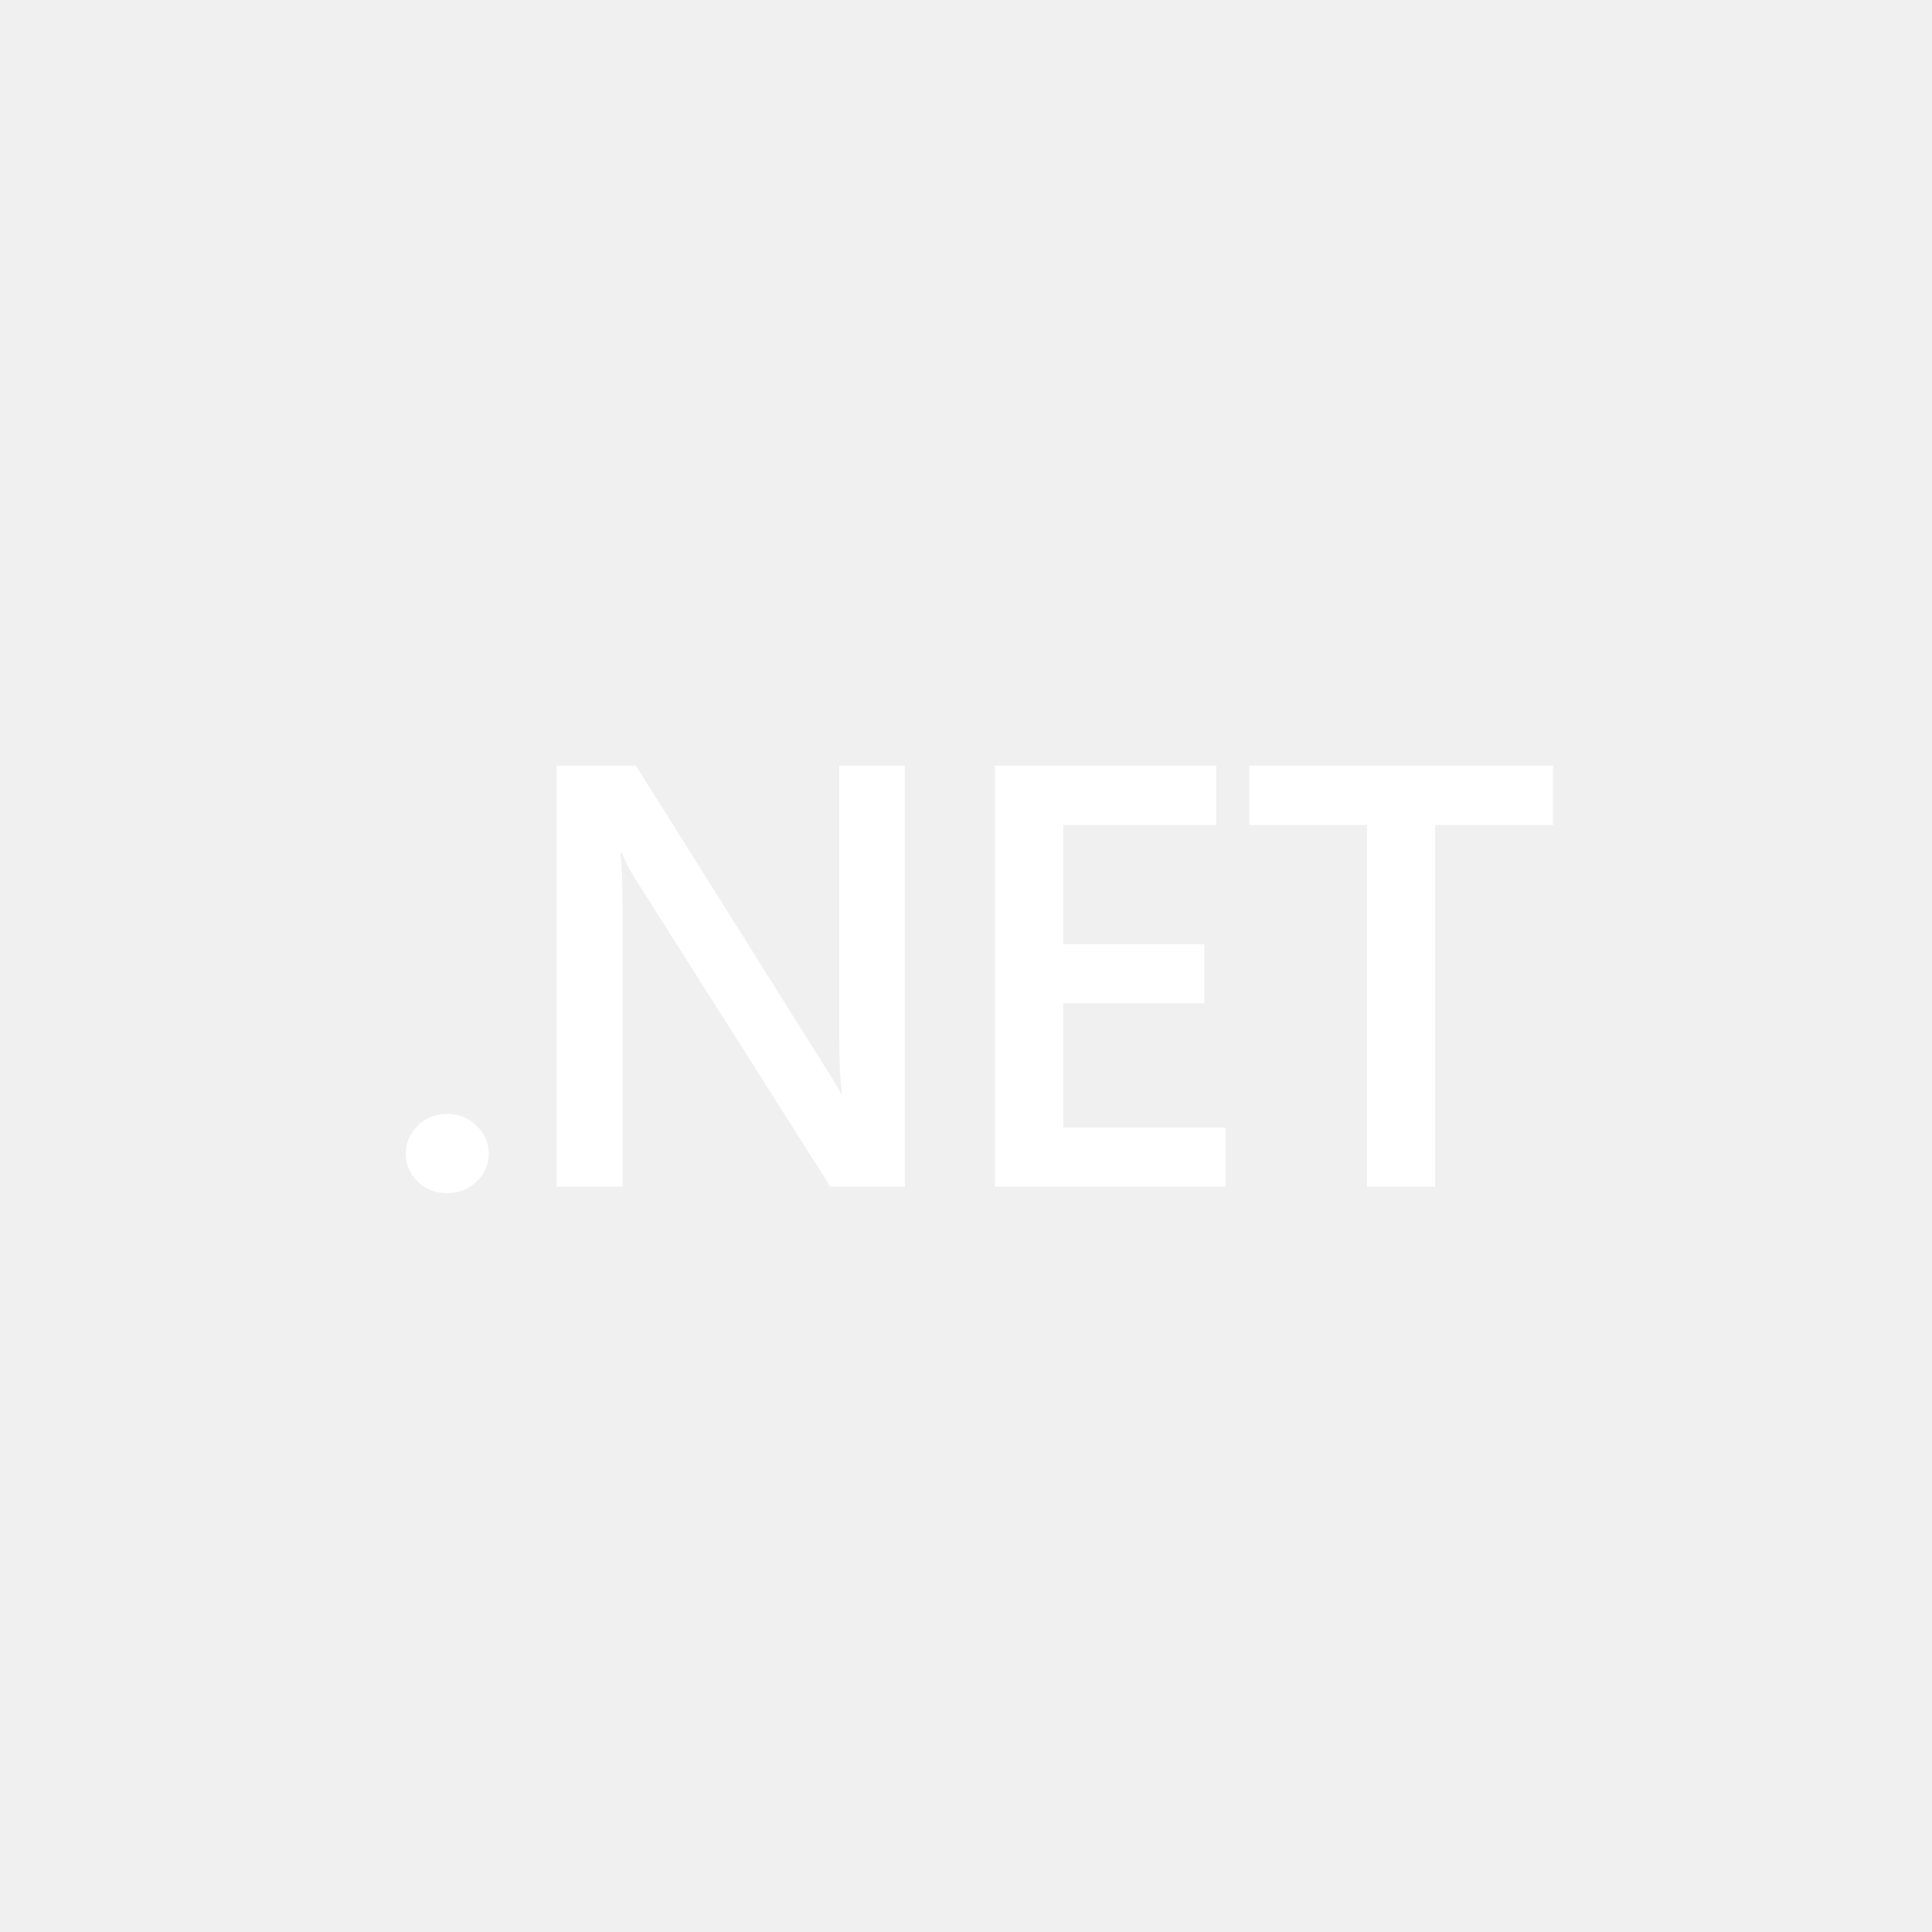
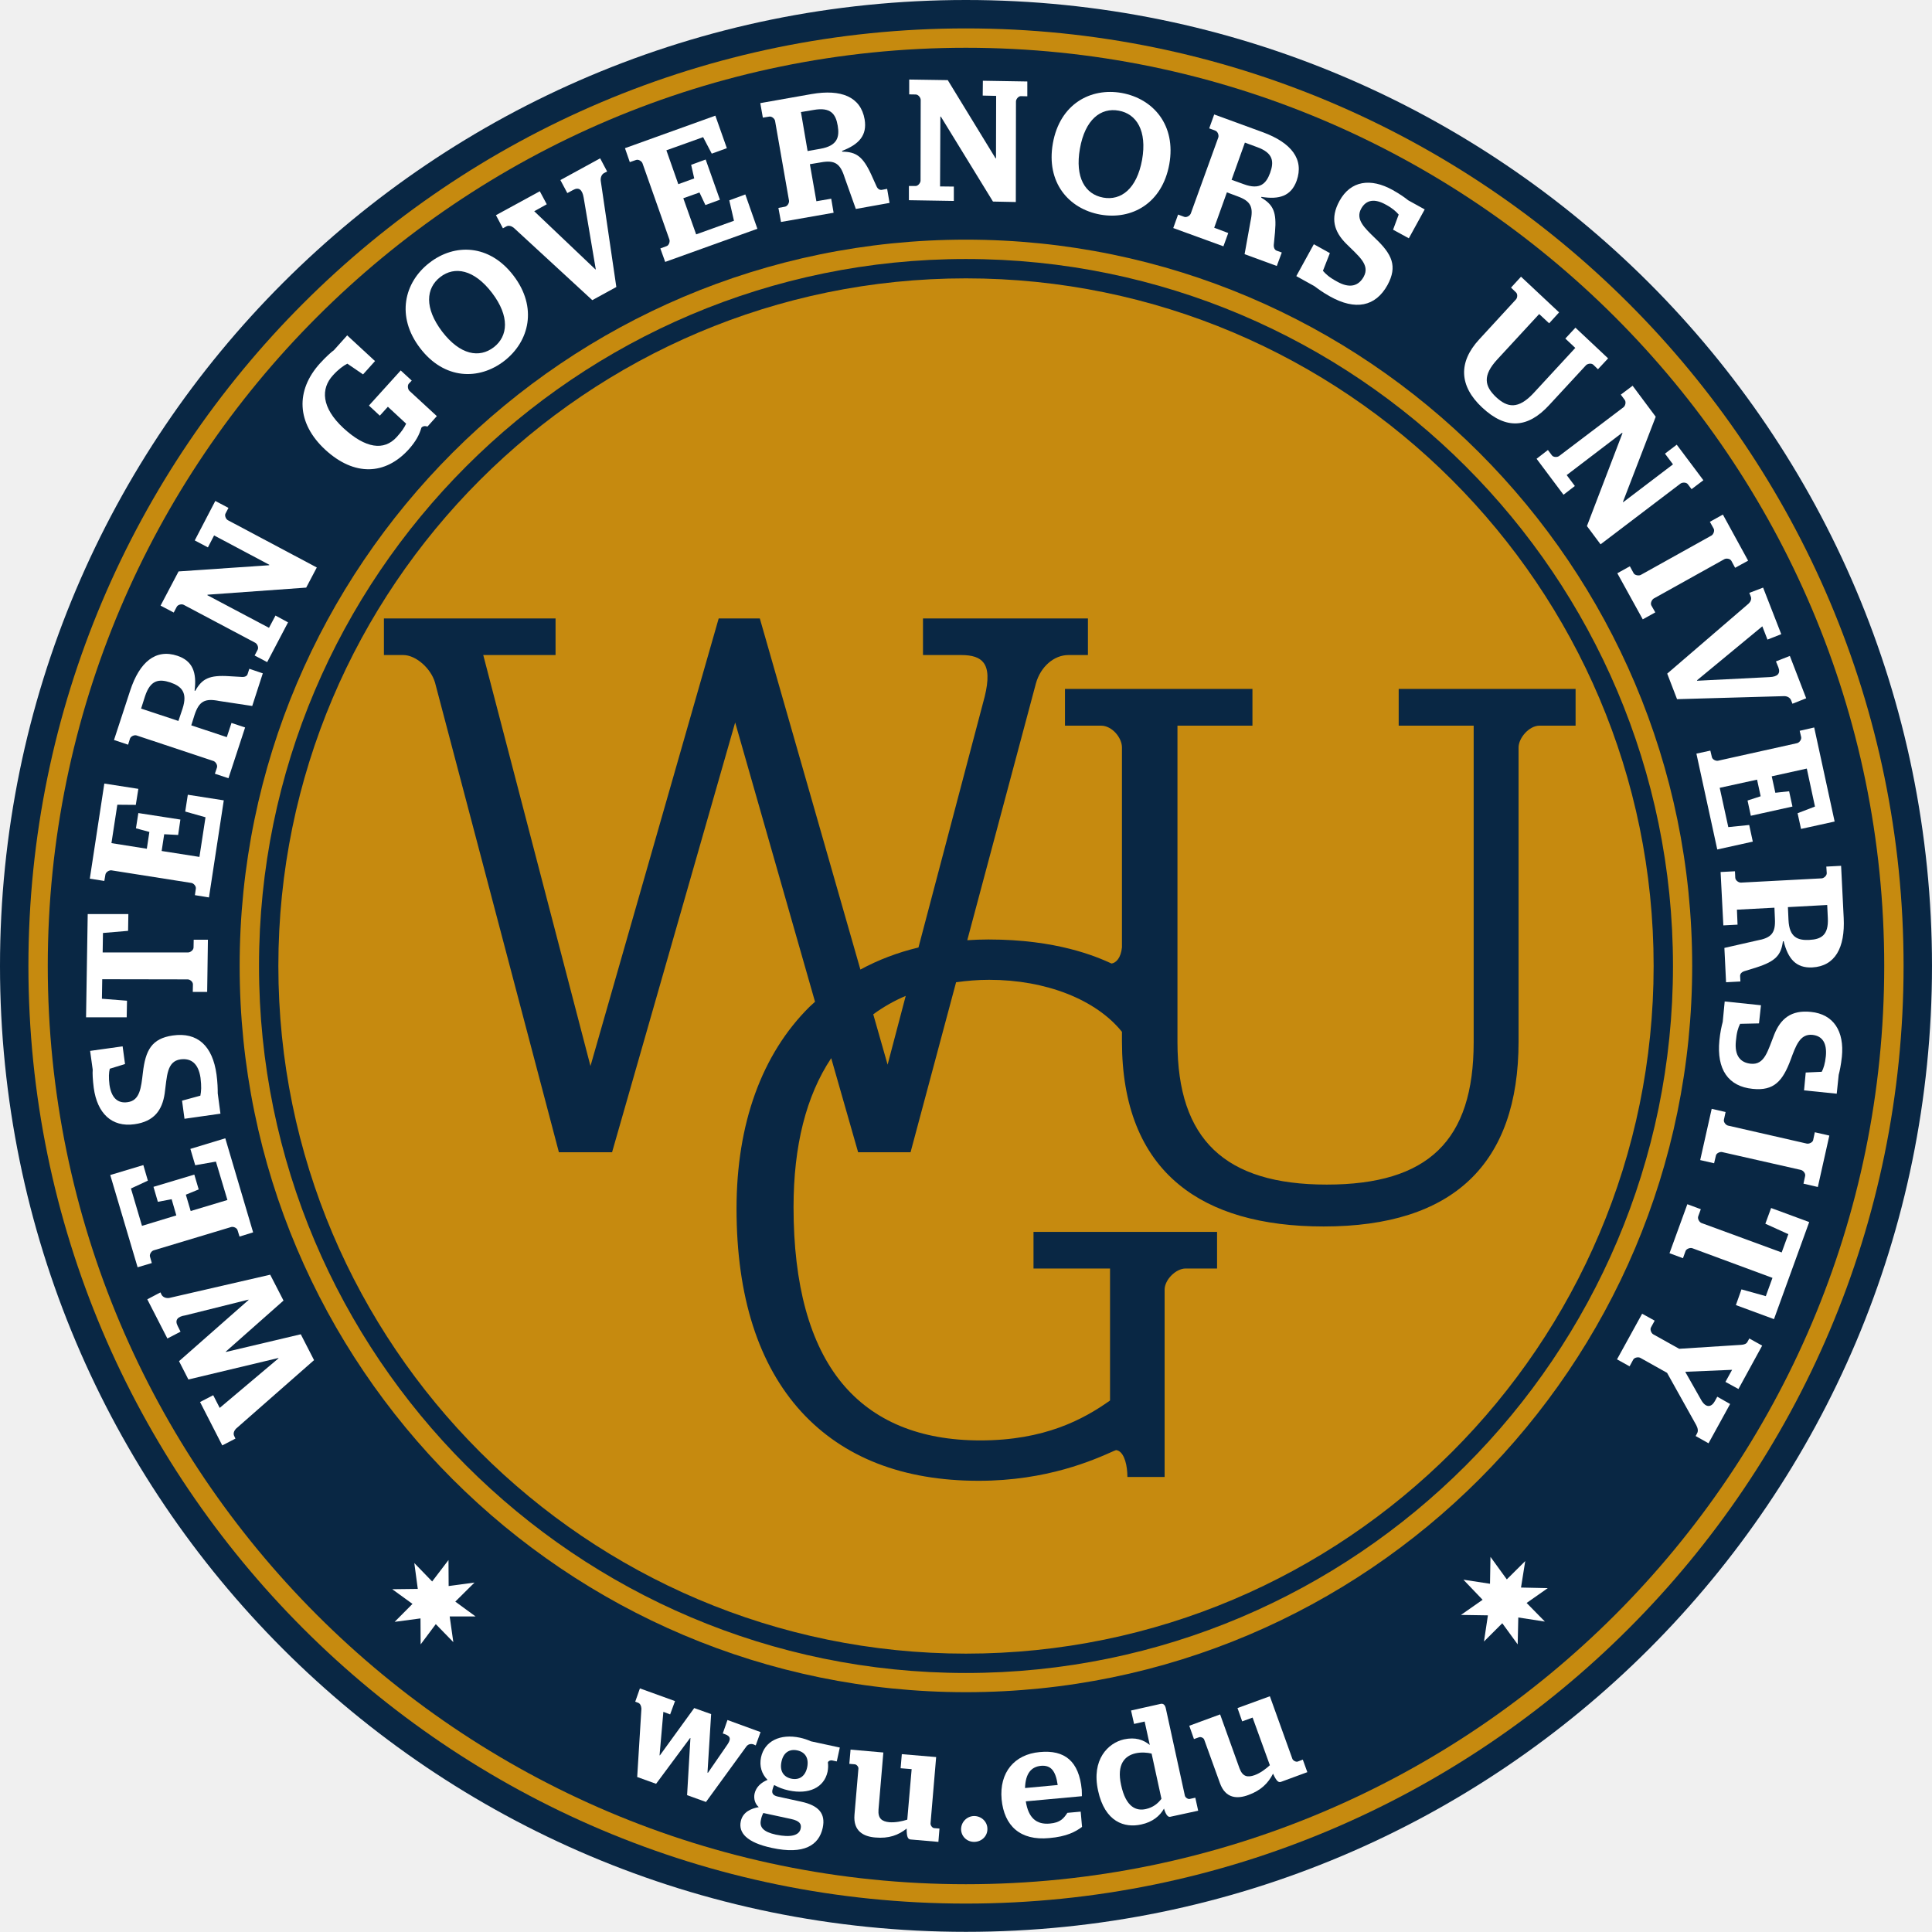
- <svg xmlns="http://www.w3.org/2000/svg" width="456" height="456" viewBox="0 0 456 456" version="1.1" xml:space="preserve" style="fill-rule:evenodd;clip-rule:evenodd;stroke-linejoin:round;stroke-miterlimit:2;">
-   <path d="m 105.5,281.609 c -2.703,0 -5.001,-0.9 -6.893,-2.702 -1.892,-1.848 -2.838,-4.042 -2.838,-6.582 0,-2.587 0.946,-4.804 2.838,-6.652 1.892,-1.848 4.19,-2.772 6.893,-2.772 2.748,0 5.068,0.924 6.96,2.772 1.937,1.848 2.906,4.064 2.906,6.652 0,2.54 -0.968,4.734 -2.906,6.582 -1.892,1.802 -4.212,2.702 -6.96,2.702 z" style="fill:#ffffff;fill-rule:nonzero;stroke-width:0.838" />
-   <path d="M 213.561,280.084 H 195.99 L 149.7,207.054 c -1.171,-1.848 -2.14,-3.765 -2.906,-5.751 h -0.406 c 0.361,2.125 0.541,6.675 0.541,13.65 v 65.132 h -15.543 v -99.36 h 18.719 l 44.737,71.298 c 1.892,2.957 3.109,4.989 3.649,6.098 h 0.27 c -0.45,-2.632 -0.676,-7.09 -0.676,-13.373 v -64.023 h 15.476 z" style="fill:#ffffff;fill-rule:nonzero;stroke-width:0.838" />
-   <path d="m 289.251,280.084 h -54.401 v -99.36 h 52.238 v 13.997 h -36.154 v 28.131 h 33.316 v 13.927 h -33.316 v 29.378 h 38.316 z" style="fill:#ffffff;fill-rule:nonzero;stroke-width:0.838" />
-   <path d="M 366.565,194.721 H 338.722 v 85.363 h -16.084 v -85.363 h -27.775 v -13.997 h 71.701 z" style="fill:#ffffff;fill-rule:nonzero;stroke-width:0.838" />
+ <svg xmlns="http://www.w3.org/2000/svg" version="1.1" id="svg17840" width="66.547" height="66.541" viewBox="0 0 66.547 66.541">
+   <defs id="defs17844">
+     <clipPath clipPathUnits="userSpaceOnUse" id="clipPath17862">
+       <path d="M 0,0 H 142 V 50 H 0 Z" id="path17860" />
+     </clipPath>
+     <clipPath clipPathUnits="userSpaceOnUse" id="clipPath17876">
+       <path d="M 0,0 H 142 V 50 H 0 Z" id="path17874" />
+     </clipPath>
+     <clipPath clipPathUnits="userSpaceOnUse" id="clipPath17890">
+       <path d="M 0,0 H 142 V 50 H 0 Z" id="path17888" />
+     </clipPath>
+     <clipPath clipPathUnits="userSpaceOnUse" id="clipPath17904">
+       <path d="M 0,0 H 142 V 50 H 0 Z" id="path17902" />
+     </clipPath>
+     <clipPath clipPathUnits="userSpaceOnUse" id="clipPath17918">
+       <path d="M 0,0 H 142 V 50 H 0 Z" id="path17916" />
+     </clipPath>
+     <clipPath clipPathUnits="userSpaceOnUse" id="clipPath17932">
+       <path d="M 0,0 H 142 V 50 H 0 Z" id="path17930" />
+     </clipPath>
+     <clipPath clipPathUnits="userSpaceOnUse" id="clipPath17946">
+       <path d="M 0,0 H 142 V 50 H 0 Z" id="path17944" />
+     </clipPath>
+     <clipPath clipPathUnits="userSpaceOnUse" id="clipPath17960">
+       <path d="M 0,0 H 142 V 50 H 0 Z" id="path17958" />
+     </clipPath>
+     <clipPath clipPathUnits="userSpaceOnUse" id="clipPath17974">
+       <path d="M 0,0 H 142 V 50 H 0 Z" id="path17972" />
+     </clipPath>
+     <clipPath clipPathUnits="userSpaceOnUse" id="clipPath17988">
+       <path d="M 0,0 H 142 V 50 H 0 Z" id="path17986" />
+     </clipPath>
+     <clipPath clipPathUnits="userSpaceOnUse" id="clipPath18002">
+       <path d="M 0,0 H 142 V 50 H 0 Z" id="path18000" />
+     </clipPath>
+     <clipPath clipPathUnits="userSpaceOnUse" id="clipPath18016">
+       <path d="M 0,0 H 142 V 50 H 0 Z" id="path18014" />
+     </clipPath>
+     <clipPath clipPathUnits="userSpaceOnUse" id="clipPath18030">
+       <path d="M 0,0 H 142 V 50 H 0 Z" id="path18028" />
+     </clipPath>
+     <clipPath clipPathUnits="userSpaceOnUse" id="clipPath18044">
+       <path d="M 0,0 H 142 V 50 H 0 Z" id="path18042" />
+     </clipPath>
+     <clipPath clipPathUnits="userSpaceOnUse" id="clipPath18058">
+       <path d="M 0,0 H 142 V 50 H 0 Z" id="path18056" />
+     </clipPath>
+     <clipPath clipPathUnits="userSpaceOnUse" id="clipPath18072">
+       <path d="M 0,0 H 142 V 50 H 0 Z" id="path18070" />
+     </clipPath>
+     <clipPath clipPathUnits="userSpaceOnUse" id="clipPath18086">
+       <path d="M 0,0 H 142 V 50 H 0 Z" id="path18084" />
+     </clipPath>
+     <clipPath clipPathUnits="userSpaceOnUse" id="clipPath18100">
+       <path d="M 0,0 H 142 V 50 H 0 Z" id="path18098" />
+     </clipPath>
+     <clipPath clipPathUnits="userSpaceOnUse" id="clipPath18114">
+       <path d="M 0,0 H 142 V 50 H 0 Z" id="path18112" />
+     </clipPath>
+     <clipPath clipPathUnits="userSpaceOnUse" id="clipPath18128">
+       <path d="M 0,0 H 142 V 50 H 0 Z" id="path18126" />
+     </clipPath>
+     <clipPath clipPathUnits="userSpaceOnUse" id="clipPath18142">
+       <path d="M 0,0 H 142 V 50 H 0 Z" id="path18140" />
+     </clipPath>
+     <clipPath clipPathUnits="userSpaceOnUse" id="clipPath18156">
+       <path d="M 0,0 H 142 V 50 H 0 Z" id="path18154" />
+     </clipPath>
+     <clipPath clipPathUnits="userSpaceOnUse" id="clipPath18170">
+       <path d="M 0,0 H 142 V 50 H 0 Z" id="path18168" />
+     </clipPath>
+     <clipPath clipPathUnits="userSpaceOnUse" id="clipPath18184">
+       <path d="M 0,0 H 142 V 50 H 0 Z" id="path18182" />
+     </clipPath>
+     <clipPath clipPathUnits="userSpaceOnUse" id="clipPath18198">
+       <path d="M 0,0 H 142 V 50 H 0 Z" id="path18196" />
+     </clipPath>
+     <clipPath clipPathUnits="userSpaceOnUse" id="clipPath18212">
+       <path d="M 0,0 H 142 V 50 H 0 Z" id="path18210" />
+     </clipPath>
+     <clipPath clipPathUnits="userSpaceOnUse" id="clipPath18226">
+       <path d="M 0,0 H 142 V 50 H 0 Z" id="path18224" />
+     </clipPath>
+     <clipPath clipPathUnits="userSpaceOnUse" id="clipPath18240">
+       <path d="M 0,0 H 142 V 50 H 0 Z" id="path18238" />
+     </clipPath>
+     <clipPath clipPathUnits="userSpaceOnUse" id="clipPath18254">
+       <path d="M 0,0 H 142 V 50 H 0 Z" id="path18252" />
+     </clipPath>
+     <clipPath clipPathUnits="userSpaceOnUse" id="clipPath18268">
+       <path d="M 0,0 H 142 V 50 H 0 Z" id="path18266" />
+     </clipPath>
+     <clipPath clipPathUnits="userSpaceOnUse" id="clipPath18282">
+       <path d="M 0,0 H 142 V 50 H 0 Z" id="path18280" />
+     </clipPath>
+     <clipPath clipPathUnits="userSpaceOnUse" id="clipPath18296">
+       <path d="M 0,0 H 142 V 50 H 0 Z" id="path18294" />
+     </clipPath>
+     <clipPath clipPathUnits="userSpaceOnUse" id="clipPath18310">
+       <path d="M 0,0 H 142 V 50 H 0 Z" id="path18308" />
+     </clipPath>
+     <clipPath clipPathUnits="userSpaceOnUse" id="clipPath18324">
+       <path d="M 0,0 H 142 V 50 H 0 Z" id="path18322" />
+     </clipPath>
+     <clipPath clipPathUnits="userSpaceOnUse" id="clipPath18338">
+       <path d="M 0,0 H 142 V 50 H 0 Z" id="path18336" />
+     </clipPath>
+     <clipPath clipPathUnits="userSpaceOnUse" id="clipPath18352">
+       <path d="M 0,0 H 142 V 50 H 0 Z" id="path18350" />
+     </clipPath>
+     <clipPath clipPathUnits="userSpaceOnUse" id="clipPath18366">
+       <path d="M 0,0 H 142 V 50 H 0 Z" id="path18364" />
+     </clipPath>
+     <clipPath clipPathUnits="userSpaceOnUse" id="clipPath18380">
+       <path d="M 0,0 H 142 V 50 H 0 Z" id="path18378" />
+     </clipPath>
+     <clipPath clipPathUnits="userSpaceOnUse" id="clipPath18394">
+       <path d="M 0,0 H 142 V 50 H 0 Z" id="path18392" />
+     </clipPath>
+     <clipPath clipPathUnits="userSpaceOnUse" id="clipPath18408">
+       <path d="M 0,0 H 142 V 50 H 0 Z" id="path18406" />
+     </clipPath>
+   </defs>
+   <g id="g17854" transform="scale(1.333333)">
+     <g id="g17856">
+       <g id="g17858" clip-path="url(#clipPath17862)">
+         <g id="g17864">
+           <path d="M 49.91,24.953 C 49.91,38.734 38.738,49.906 24.953,49.906 11.172,49.906 0,38.734 0,24.953 0,11.172 11.172,0 24.953,0 38.738,0 49.91,11.172 49.91,24.953" style="fill:#092744;fill-opacity:1;fill-rule:nonzero;stroke:none" id="path17866" />
+         </g>
+       </g>
+     </g>
+   </g>
+   <g id="g17868" transform="scale(1.333333)">
+     <g id="g17870">
+       <g id="g17872" clip-path="url(#clipPath17876)">
+         <g id="g17878">
+           <path d="M 24.953,49.176 C 11.598,49.176 0.734,38.309 0.734,24.953 0.734,11.598 11.598,0.734 24.953,0.734 c 13.356,0 24.223,10.864 24.223,24.219 0,13.356 -10.867,24.223 -24.223,24.223" style="fill:#c68a0f;fill-opacity:1;fill-rule:nonzero;stroke:none" id="path17880" />
+         </g>
+       </g>
+     </g>
+   </g>
+   <g id="g17882" transform="scale(1.333333)">
+     <g id="g17884">
+       <g id="g17886" clip-path="url(#clipPath17890)">
+         <g id="g17892">
+           <path d="m 24.953,43.715 c -10.344,0 -18.762,-8.414 -18.762,-18.762 0,-10.344 8.418,-18.762 18.762,-18.762 10.348,0 18.762,8.418 18.762,18.762 0,10.348 -8.414,18.762 -18.762,18.762 m 0,-42.481 c -13.078,0 -23.719,10.641 -23.719,23.719 0,13.082 10.641,23.723 23.719,23.723 13.082,0 23.723,-10.641 23.723,-23.723 0,-13.078 -10.641,-23.719 -23.723,-23.719" style="fill:#092744;fill-opacity:1;fill-rule:nonzero;stroke:none" id="path17894" />
+         </g>
+       </g>
+     </g>
+   </g>
+   <g id="g17896" transform="scale(1.333333)">
+     <g id="g17898">
+       <g id="g17900" clip-path="url(#clipPath17904)">
+         <g id="g17906">
+           <path d="M 24.953,42.719 C 15.16,42.719 7.191,34.75 7.191,24.953 7.191,15.16 15.16,7.191 24.953,7.191 c 9.797,0 17.766,7.969 17.766,17.762 0,9.797 -7.969,17.766 -17.766,17.766 m 0,-36.028 c -10.07,0 -18.262,8.192 -18.262,18.262 0,10.07 8.192,18.266 18.262,18.266 10.07,0 18.266,-8.196 18.266,-18.266 0,-10.07 -8.196,-18.262 -18.266,-18.262" style="fill:#092744;fill-opacity:1;fill-rule:nonzero;stroke:none" id="path17908" />
+         </g>
+       </g>
+     </g>
+   </g>
+   <g id="g17910" transform="scale(1.333333)">
+     <g id="g17912">
+       <g id="g17914" clip-path="url(#clipPath17918)">
+         <g id="g17920">
+           <path d="m 10.195,41.898 0.668,-0.089 0.004,0.671 0.391,-0.523 0.453,0.465 -0.094,-0.664 h 0.668 l -0.523,-0.383 0.496,-0.492 -0.668,0.09 -0.004,-0.672 -0.422,0.554 -0.461,-0.476 0.09,0.668 -0.66,0.008 0.523,0.379 z" style="fill:#ffffff;fill-opacity:1;fill-rule:nonzero;stroke:none" id="path17922" />
+         </g>
+       </g>
+     </g>
+   </g>
+   <g id="g17924" transform="scale(1.333333)">
+     <g id="g17926">
+       <g id="g17928" clip-path="url(#clipPath17932)">
+         <g id="g17934">
+           <path d="m 39.207,42.48 0.016,-0.695 0.687,0.106 -0.472,-0.481 0.546,-0.383 -0.691,-0.015 0.109,-0.684 -0.476,0.473 -0.422,-0.582 -0.012,0.695 -0.687,-0.105 0.496,0.519 -0.559,0.391 0.696,0.011 -0.102,0.676 0.473,-0.472 z" style="fill:#ffffff;fill-opacity:1;fill-rule:nonzero;stroke:none" id="path17936" />
+         </g>
+       </g>
+     </g>
+   </g>
+   <g id="g17938" transform="scale(1.333333)">
+     <g id="g17940">
+       <g id="g17942" clip-path="url(#clipPath17946)">
+         <g id="g17948">
+           <path d="m 17.828,44.898 -0.879,1.184 -0.488,-0.176 0.109,-1.765 C 16.566,44.07 16.539,44.008 16.484,43.988 l -0.074,-0.027 0.121,-0.344 0.907,0.328 -0.126,0.344 -0.175,-0.066 -0.098,1.121 0.008,0.004 0.887,-1.223 0.437,0.156 -0.094,1.512 0.012,0.004 0.477,-0.692 c 0.117,-0.16 0.125,-0.246 -0.036,-0.304 l -0.058,-0.02 0.121,-0.347 0.855,0.312 -0.125,0.344 -0.062,-0.028 C 19.395,45.043 19.32,45.055 19.27,45.133 l -1.032,1.418 -0.488,-0.176 0.086,-1.473 z" style="fill:#ffffff;fill-opacity:1;fill-rule:nonzero;stroke:none" id="path17950" />
+         </g>
+       </g>
+     </g>
+   </g>
+   <g id="g17952" transform="scale(1.333333)">
+     <g id="g17954">
+       <g id="g17956" clip-path="url(#clipPath17960)">
+         <g id="g17962">
+           <path d="m 20.852,45.656 c 0.05,-0.242 -0.055,-0.394 -0.254,-0.437 -0.2,-0.043 -0.36,0.051 -0.41,0.293 -0.051,0.238 0.054,0.394 0.253,0.437 0.2,0.043 0.36,-0.054 0.411,-0.293 m -0.168,1.582 c 0.027,-0.121 -0.032,-0.199 -0.243,-0.246 l -0.722,-0.156 c -0.031,0.059 -0.051,0.117 -0.063,0.184 -0.039,0.183 0.063,0.304 0.387,0.375 0.391,0.082 0.605,0.019 0.641,-0.157 m -1.547,-0.187 c 0.051,-0.242 0.269,-0.332 0.465,-0.367 -0.09,-0.075 -0.137,-0.207 -0.11,-0.344 0.039,-0.18 0.176,-0.293 0.336,-0.36 -0.152,-0.152 -0.215,-0.355 -0.168,-0.582 0.09,-0.418 0.492,-0.617 1.008,-0.507 0.102,0.023 0.195,0.054 0.281,0.093 l 0.746,0.161 -0.078,0.359 -0.125,-0.027 c -0.035,-0.008 -0.097,0.015 -0.105,0.054 0.011,0.071 0.008,0.157 -0.008,0.239 -0.09,0.414 -0.488,0.593 -1,0.484 C 20.23,46.223 20.105,46.172 20,46.113 c -0.023,0.043 -0.039,0.098 -0.047,0.133 -0.019,0.094 0.035,0.145 0.152,0.168 l 0.59,0.129 c 0.457,0.098 0.637,0.309 0.559,0.676 -0.098,0.449 -0.481,0.699 -1.313,0.519 -0.656,-0.14 -0.867,-0.394 -0.804,-0.687" style="fill:#ffffff;fill-opacity:1;fill-rule:nonzero;stroke:none" id="path17964" />
+         </g>
+       </g>
+     </g>
+   </g>
+   <g id="g17966" transform="scale(1.333333)">
+     <g id="g17968">
+       <g id="g17970" clip-path="url(#clipPath17974)">
+         <g id="g17976">
+           <path d="m 22.074,46.883 0.102,-1.195 c 0.004,-0.047 -0.047,-0.106 -0.094,-0.11 l -0.141,-0.012 0.032,-0.367 0.847,0.074 -0.125,1.473 c -0.019,0.234 0.09,0.309 0.278,0.328 0.16,0.012 0.328,-0.023 0.465,-0.066 l 0.113,-1.305 -0.285,-0.023 0.031,-0.364 0.887,0.075 -0.145,1.714 c -0.004,0.047 0.043,0.118 0.094,0.122 l 0.137,0.011 -0.028,0.344 -0.719,-0.062 c -0.07,-0.008 -0.101,-0.063 -0.101,-0.282 -0.215,0.172 -0.461,0.262 -0.809,0.231 -0.304,-0.024 -0.574,-0.164 -0.539,-0.586" style="fill:#ffffff;fill-opacity:1;fill-rule:nonzero;stroke:none" id="path17978" />
+         </g>
+       </g>
+     </g>
+   </g>
+   <g id="g17980" transform="scale(1.333333)">
+     <g id="g17982">
+       <g id="g17984" clip-path="url(#clipPath17988)">
+         <g id="g17990">
+           <path d="m 24.828,47.258 c 0,-0.188 0.149,-0.34 0.336,-0.344 0.188,0 0.344,0.145 0.344,0.332 0.004,0.188 -0.149,0.332 -0.336,0.336 -0.192,0.004 -0.34,-0.141 -0.344,-0.324" style="fill:#ffffff;fill-opacity:1;fill-rule:nonzero;stroke:none" id="path17992" />
+         </g>
+       </g>
+     </g>
+   </g>
+   <g id="g17994" transform="scale(1.333333)">
+     <g id="g17996">
+       <g id="g17998" clip-path="url(#clipPath18002)">
+         <g id="g18004">
+           <path d="m 26.48,46.191 0.844,-0.078 c -0.054,-0.379 -0.183,-0.515 -0.429,-0.496 -0.254,0.024 -0.403,0.195 -0.415,0.574 m 0.02,0.344 c 0.066,0.426 0.273,0.606 0.621,0.574 0.266,-0.023 0.356,-0.129 0.453,-0.277 l 0.344,-0.031 0.035,0.394 c -0.168,0.125 -0.394,0.25 -0.848,0.289 -0.75,0.071 -1.164,-0.316 -1.23,-1 -0.063,-0.695 0.332,-1.164 0.984,-1.222 0.649,-0.063 1.016,0.238 1.086,0.972 0.004,0.075 0.004,0.145 0.004,0.168 z" style="fill:#ffffff;fill-opacity:1;fill-rule:nonzero;stroke:none" id="path18006" />
+         </g>
+       </g>
+     </g>
+   </g>
+   <g id="g18008" transform="scale(1.333333)">
+     <g id="g18010">
+       <g id="g18012" clip-path="url(#clipPath18016)">
+         <g id="g18018">
+           <path d="M 30.004,46.469 29.75,45.301 c -0.113,-0.028 -0.27,-0.039 -0.41,-0.008 -0.281,0.062 -0.496,0.281 -0.379,0.816 0.125,0.586 0.398,0.68 0.641,0.625 0.187,-0.043 0.308,-0.14 0.402,-0.265 m -1.637,-0.211 c -0.176,-0.801 0.258,-1.231 0.668,-1.324 0.297,-0.063 0.496,0.007 0.668,0.144 l -0.133,-0.605 -0.273,0.062 -0.078,-0.347 0.769,-0.172 c 0.067,-0.012 0.11,0.031 0.129,0.117 l 0.492,2.254 c 0.008,0.043 0.075,0.097 0.125,0.086 l 0.145,-0.032 0.074,0.336 -0.723,0.157 c -0.062,0.015 -0.117,-0.067 -0.16,-0.211 -0.105,0.187 -0.293,0.347 -0.59,0.41 -0.425,0.094 -0.937,-0.059 -1.113,-0.875" style="fill:#ffffff;fill-opacity:1;fill-rule:nonzero;stroke:none" id="path18020" />
+         </g>
+       </g>
+     </g>
+   </g>
+   <g id="g18022" transform="scale(1.333333)">
+     <g id="g18024">
+       <g id="g18026" clip-path="url(#clipPath18030)">
+         <g id="g18032">
+           <path d="M 31.516,46.066 31.109,44.941 C 31.094,44.895 31.02,44.863 30.977,44.879 l -0.133,0.047 -0.121,-0.344 0.797,-0.293 0.5,1.391 c 0.082,0.222 0.21,0.242 0.39,0.179 0.149,-0.054 0.289,-0.16 0.395,-0.257 l -0.446,-1.231 -0.269,0.098 -0.121,-0.344 0.836,-0.305 0.582,1.618 c 0.015,0.042 0.09,0.085 0.136,0.07 l 0.133,-0.051 0.117,0.324 -0.679,0.25 c -0.067,0.024 -0.117,-0.015 -0.207,-0.211 -0.125,0.246 -0.313,0.434 -0.637,0.551 -0.285,0.106 -0.59,0.094 -0.734,-0.305" style="fill:#ffffff;fill-opacity:1;fill-rule:nonzero;stroke:none" id="path18034" />
+         </g>
+       </g>
+     </g>
+   </g>
+   <g id="g18036" transform="scale(1.333333)">
+     <g id="g18038">
+       <g id="g18040" clip-path="url(#clipPath18044)">
+         <g id="g18046">
+           <path d="M 5.836,34.926 7.77,34.469 8.113,35.137 6.09,36.914 C 6.043,36.969 6.02,37.039 6.051,37.098 L 6.082,37.164 5.742,37.34 5.168,36.219 5.508,36.043 5.676,36.371 7.195,35.09 7.191,35.082 4.867,35.637 4.625,35.164 6.422,33.582 6.418,33.574 4.789,33.98 C 4.582,34.012 4.512,34.102 4.59,34.254 l 0.074,0.148 -0.34,0.176 -0.519,-1.012 0.34,-0.179 0.027,0.058 c 0.035,0.067 0.117,0.098 0.199,0.086 l 2.609,-0.601 0.344,0.668 -1.492,1.32 z" style="fill:#ffffff;fill-opacity:1;fill-rule:nonzero;stroke:none" id="path18048" />
+         </g>
+       </g>
+     </g>
+   </g>
+   <g id="g18050" transform="scale(1.333333)">
+     <g id="g18052">
+       <g id="g18054" clip-path="url(#clipPath18058)">
+         <g id="g18060">
+           <path d="M 6.188,31.945 6.137,31.781 C 6.121,31.719 6.023,31.68 5.969,31.699 l -2,0.602 C 3.914,32.316 3.855,32.402 3.875,32.465 L 3.922,32.629 3.555,32.738 2.848,30.355 3.703,30.098 3.82,30.5 3.383,30.703 3.668,31.668 4.555,31.398 4.434,30.98 4.078,31.047 3.965,30.66 5.02,30.344 5.133,30.727 4.801,30.863 4.926,31.285 5.875,31 5.578,30.008 5.043,30.102 4.918,29.68 5.82,29.406 l 0.719,2.43 z" style="fill:#ffffff;fill-opacity:1;fill-rule:nonzero;stroke:none" id="path18062" />
+         </g>
+       </g>
+     </g>
+   </g>
+   <g id="g18064" transform="scale(1.333333)">
+     <g id="g18066">
+       <g id="g18068" clip-path="url(#clipPath18072)">
+         <g id="g18074">
+           <path d="M 5.625,28.246 5.695,28.77 4.766,28.902 4.703,28.434 5.176,28.305 C 5.199,28.191 5.207,28.066 5.18,27.844 5.125,27.469 4.934,27.332 4.664,27.367 4.305,27.418 4.316,27.805 4.254,28.25 4.191,28.676 3.984,28.973 3.473,29.043 2.887,29.125 2.512,28.762 2.422,28.105 2.395,27.895 2.387,27.727 2.395,27.633 l -0.067,-0.485 0.84,-0.117 0.062,0.457 -0.394,0.121 c -0.024,0.098 -0.031,0.223 -0.008,0.414 0.047,0.325 0.203,0.489 0.469,0.45 0.32,-0.043 0.348,-0.375 0.394,-0.762 0.067,-0.574 0.223,-0.883 0.774,-0.961 0.633,-0.09 1.027,0.262 1.129,1.012 0.027,0.199 0.031,0.367 0.031,0.484" style="fill:#ffffff;fill-opacity:1;fill-rule:nonzero;stroke:none" id="path18076" />
+         </g>
+       </g>
+     </g>
+   </g>
+   <g id="g18078" transform="scale(1.333333)">
+     <g id="g18080">
+       <g id="g18082" clip-path="url(#clipPath18086)">
+         <g id="g18088">
+           <path d="M 4.98,25.625 4.984,25.43 c 0,-0.071 -0.078,-0.129 -0.136,-0.129 l -2.207,-0.004 -0.008,0.504 0.648,0.051 -0.008,0.429 h -1.05 l 0.043,-2.668 h 1.05 L 3.309,24.047 2.66,24.102 2.652,24.605 H 4.859 C 4.918,24.605 5,24.543 5,24.477 l 0.004,-0.2 h 0.367 l -0.019,1.348 z" style="fill:#ffffff;fill-opacity:1;fill-rule:nonzero;stroke:none" id="path18090" />
+         </g>
+       </g>
+     </g>
+   </g>
+   <g id="g18092" transform="scale(1.333333)">
+     <g id="g18094">
+       <g id="g18096" clip-path="url(#clipPath18100)">
+         <g id="g18102">
+           <path d="M 5.035,23.125 5.059,22.957 C 5.07,22.891 5,22.816 4.941,22.809 L 2.879,22.484 C 2.82,22.477 2.734,22.527 2.723,22.594 L 2.695,22.758 2.32,22.699 2.695,20.242 3.574,20.379 3.508,20.793 3.031,20.789 2.879,21.781 3.793,21.926 3.859,21.492 3.512,21.398 3.574,21.004 4.66,21.172 4.602,21.57 4.242,21.551 4.176,21.984 5.152,22.137 5.309,21.113 4.785,20.965 4.852,20.531 5.781,20.676 5.398,23.184 Z" style="fill:#ffffff;fill-opacity:1;fill-rule:nonzero;stroke:none" id="path18104" />
+         </g>
+       </g>
+     </g>
+   </g>
+   <g id="g18106" transform="scale(1.333333)">
+     <g id="g18108">
+       <g id="g18110" clip-path="url(#clipPath18114)">
+         <g id="g18116">
+           <path d="M 4.609,18.625 4.715,18.309 C 4.855,17.883 4.684,17.727 4.398,17.629 4.109,17.535 3.887,17.559 3.746,17.988 l -0.101,0.317 z m 0.332,0.113 0.918,0.305 0.121,-0.367 0.352,0.117 -0.43,1.312 -0.351,-0.117 0.054,-0.16 C 5.625,19.762 5.57,19.68 5.516,19.66 L 3.531,19 C 3.477,18.98 3.383,19.016 3.359,19.078 l -0.05,0.16 -0.364,-0.121 0.418,-1.277 c 0.242,-0.738 0.657,-1.086 1.219,-0.899 0.398,0.133 0.504,0.434 0.445,0.899 l 0.016,0.008 c 0.176,-0.313 0.359,-0.414 0.883,-0.379 l 0.328,0.019 c 0.082,0.004 0.129,-0.031 0.141,-0.07 L 6.441,17.277 6.789,17.395 6.516,18.238 5.664,18.109 C 5.293,18.035 5.145,18.113 5.027,18.465 Z" style="fill:#ffffff;fill-opacity:1;fill-rule:nonzero;stroke:none" id="path18118" />
+         </g>
+       </g>
+     </g>
+   </g>
+   <g id="g18120" transform="scale(1.333333)">
+     <g id="g18122">
+       <g id="g18124" clip-path="url(#clipPath18128)">
+         <g id="g18130">
+           <path d="M 6.578,16.934 6.656,16.785 C 6.688,16.723 6.645,16.633 6.594,16.605 L 4.746,15.625 C 4.695,15.598 4.598,15.617 4.566,15.676 l -0.078,0.148 -0.34,-0.179 0.465,-0.883 2.34,-0.16 0.004,-0.012 -1.426,-0.758 -0.16,0.309 -0.34,-0.18 0.531,-1.02 0.34,0.18 -0.078,0.149 c -0.027,0.054 0.016,0.148 0.067,0.171 l 2.293,1.219 -0.274,0.52 -2.547,0.183 -0.008,0.012 1.594,0.844 0.168,-0.317 0.324,0.176 -0.539,1.027 z" style="fill:#ffffff;fill-opacity:1;fill-rule:nonzero;stroke:none" id="path18132" />
+         </g>
+       </g>
+     </g>
+   </g>
+   <g id="g18134" transform="scale(1.333333)">
+     <g id="g18136">
+       <g id="g18138" clip-path="url(#clipPath18142)">
+         <g id="g18144">
+           <path d="M 8.406,11.621 C 7.656,10.93 7.633,10.086 8.266,9.387 8.434,9.203 8.566,9.09 8.629,9.043 L 8.969,8.664 9.688,9.328 9.379,9.672 8.973,9.395 c -0.098,0.05 -0.231,0.144 -0.371,0.3 -0.317,0.344 -0.305,0.832 0.273,1.367 0.566,0.52 1.043,0.594 1.375,0.227 0.133,-0.148 0.191,-0.238 0.242,-0.344 L 10.02,10.508 9.812,10.738 9.531,10.477 10.352,9.57 10.637,9.832 10.562,9.91 c -0.042,0.047 -0.027,0.149 0.016,0.188 l 0.707,0.652 -0.242,0.27 c 0,0 -0.098,-0.04 -0.156,0.027 -0.055,0.183 -0.137,0.348 -0.332,0.566 -0.602,0.66 -1.399,0.696 -2.149,0.008" style="fill:#ffffff;fill-opacity:1;fill-rule:nonzero;stroke:none" id="path18146" />
+         </g>
+       </g>
+     </g>
+   </g>
+   <g id="g18148" transform="scale(1.333333)">
+     <g id="g18150">
+       <g id="g18152" clip-path="url(#clipPath18156)">
+         <g id="g18158">
+           <path d="M 12.711,7.566 C 12.246,6.957 11.742,6.871 11.375,7.156 11,7.445 10.961,7.957 11.422,8.566 c 0.465,0.606 0.961,0.692 1.336,0.403 0.367,-0.285 0.414,-0.797 -0.047,-1.403 m -1.859,1.426 c -0.625,-0.816 -0.411,-1.699 0.242,-2.203 0.648,-0.504 1.547,-0.488 2.172,0.332 0.625,0.817 0.41,1.699 -0.239,2.203 -0.652,0.504 -1.55,0.488 -2.175,-0.332" style="fill:#ffffff;fill-opacity:1;fill-rule:nonzero;stroke:none" id="path18160" />
+         </g>
+       </g>
+     </g>
+   </g>
+   <g id="g18162" transform="scale(1.333333)">
+     <g id="g18164">
+       <g id="g18166" clip-path="url(#clipPath18170)">
+         <g id="g18172">
+           <path d="M 13.27,5.883 C 13.215,5.84 13.141,5.816 13.082,5.848 l -0.09,0.05 -0.18,-0.339 1.133,-0.618 0.18,0.336 -0.324,0.18 1.582,1.504 0.008,-0.004 -0.313,-1.852 C 15.043,4.898 14.953,4.824 14.801,4.91 L 14.656,4.988 14.477,4.652 15.504,4.09 15.684,4.43 15.602,4.473 C 15.539,4.508 15.508,4.594 15.52,4.676 l 0.402,2.738 -0.621,0.34 z" style="fill:#ffffff;fill-opacity:1;fill-rule:nonzero;stroke:none" id="path18174" />
+         </g>
+       </g>
+     </g>
+   </g>
+   <g id="g18176" transform="scale(1.333333)">
+     <g id="g18178">
+       <g id="g18180" clip-path="url(#clipPath18184)">
+         <g id="g18186">
+           <path d="m 17.059,6.418 0.16,-0.059 C 17.281,6.34 17.312,6.242 17.293,6.188 L 16.598,4.219 C 16.578,4.164 16.492,4.109 16.43,4.133 l -0.16,0.055 -0.125,-0.36 2.335,-0.84 0.297,0.84 -0.39,0.141 -0.223,-0.426 -0.949,0.34 0.308,0.875 L 17.934,4.609 17.855,4.258 18.23,4.121 18.598,5.16 18.223,5.297 18.07,4.973 17.652,5.121 17.984,6.055 18.961,5.703 18.84,5.176 19.254,5.023 19.566,5.91 17.184,6.766 Z" style="fill:#ffffff;fill-opacity:1;fill-rule:nonzero;stroke:none" id="path18188" />
+         </g>
+       </g>
+     </g>
+   </g>
+   <g id="g18190" transform="scale(1.333333)">
+     <g id="g18192">
+       <g id="g18194" clip-path="url(#clipPath18198)">
+         <g id="g18200">
+           <path d="m 20.863,3.902 0.328,-0.058 c 0.446,-0.078 0.5,-0.305 0.45,-0.598 C 21.59,2.945 21.461,2.762 21.02,2.84 l -0.329,0.055 z m 0.059,0.34 0.168,0.957 0.383,-0.066 0.062,0.363 L 20.176,5.734 20.109,5.371 20.277,5.34 C 20.344,5.328 20.391,5.242 20.383,5.184 L 20.023,3.125 C 20.016,3.07 19.938,3 19.875,3.012 L 19.707,3.039 19.641,2.664 20.965,2.43 c 0.765,-0.133 1.269,0.07 1.371,0.652 0.07,0.414 -0.145,0.648 -0.582,0.816 l 0.004,0.02 c 0.355,0.004 0.531,0.117 0.75,0.594 l 0.137,0.304 c 0.035,0.075 0.089,0.094 0.128,0.09 L 22.918,4.879 22.98,5.242 22.109,5.398 21.82,4.586 C 21.707,4.223 21.566,4.129 21.203,4.195 Z" style="fill:#ffffff;fill-opacity:1;fill-rule:nonzero;stroke:none" id="path18202" />
+         </g>
+       </g>
+     </g>
+   </g>
+   <g id="g18204" transform="scale(1.333333)">
+     <g id="g18206">
+       <g id="g18208" clip-path="url(#clipPath18212)">
+         <g id="g18214">
+           <path d="m 23.48,4.805 h 0.168 c 0.067,0.004 0.129,-0.078 0.133,-0.133 l 0.004,-2.09 c 0,-0.059 -0.062,-0.141 -0.129,-0.141 L 23.488,2.438 V 2.055 l 0.996,0.015 1.235,2.02 H 25.73 L 25.734,2.477 25.387,2.469 25.391,2.086 26.539,2.105 V 2.488 L 26.371,2.484 c -0.062,0 -0.125,0.078 -0.125,0.137 L 26.242,5.219 25.652,5.207 24.305,3.012 H 24.293 L 24.285,4.816 24.641,4.82 V 5.191 L 23.48,5.172 Z" style="fill:#ffffff;fill-opacity:1;fill-rule:nonzero;stroke:none" id="path18216" />
+         </g>
+       </g>
+     </g>
+   </g>
+   <g id="g18218" transform="scale(1.333333)">
+     <g id="g18220">
+       <g id="g18222" clip-path="url(#clipPath18226)">
+         <g id="g18228">
+           <path d="M 29.504,4.129 C 29.637,3.375 29.359,2.941 28.902,2.859 28.438,2.773 28.031,3.086 27.898,3.84 27.766,4.59 28.035,5.02 28.5,5.105 28.961,5.188 29.367,4.879 29.504,4.129 M 27.199,3.703 c 0.18,-1.015 0.973,-1.445 1.781,-1.301 0.813,0.149 1.407,0.828 1.227,1.84 C 30.023,5.258 29.234,5.688 28.422,5.543 27.609,5.395 27.02,4.715 27.199,3.703" style="fill:#ffffff;fill-opacity:1;fill-rule:nonzero;stroke:none" id="path18230" />
+         </g>
+       </g>
+     </g>
+   </g>
+   <g id="g18232" transform="scale(1.333333)">
+     <g id="g18234">
+       <g id="g18236" clip-path="url(#clipPath18240)">
+         <g id="g18242">
+           <path d="m 31.816,4.645 0.313,0.113 C 32.551,4.914 32.711,4.742 32.812,4.465 32.914,4.18 32.898,3.953 32.477,3.801 L 32.16,3.684 Z M 31.695,4.969 31.367,5.883 31.73,6.02 31.605,6.363 30.309,5.891 30.434,5.543 30.594,5.602 C 30.656,5.625 30.742,5.57 30.762,5.516 L 31.473,3.551 C 31.492,3.496 31.461,3.398 31.395,3.375 l -0.157,-0.059 0.129,-0.359 1.262,0.461 c 0.73,0.27 1.066,0.695 0.867,1.254 -0.144,0.394 -0.449,0.488 -0.91,0.414 l -0.004,0.019 c 0.309,0.184 0.402,0.368 0.356,0.891 l -0.032,0.332 c -0.004,0.082 0.032,0.129 0.067,0.145 l 0.14,0.05 -0.129,0.348 -0.832,-0.305 0.153,-0.847 C 32.387,5.344 32.312,5.195 31.965,5.07 Z" style="fill:#ffffff;fill-opacity:1;fill-rule:nonzero;stroke:none" id="path18244" />
+         </g>
+       </g>
+     </g>
+   </g>
+   <g id="g18246" transform="scale(1.333333)">
+     <g id="g18248">
+       <g id="g18250" clip-path="url(#clipPath18254)">
+         <g id="g18256">
+           <path d="m 33.953,7.391 -0.465,-0.258 0.453,-0.824 0.414,0.23 -0.179,0.457 c 0.074,0.086 0.168,0.172 0.363,0.277 0.332,0.188 0.559,0.114 0.691,-0.125 C 35.402,6.832 35.086,6.609 34.77,6.289 34.469,5.984 34.355,5.641 34.605,5.188 34.891,4.668 35.406,4.59 35.98,4.91 c 0.188,0.106 0.325,0.203 0.395,0.262 l 0.43,0.238 -0.41,0.746 -0.407,-0.222 0.145,-0.391 C 36.066,5.465 35.973,5.379 35.805,5.289 35.516,5.125 35.293,5.156 35.164,5.391 c -0.156,0.281 0.094,0.504 0.371,0.773 0.422,0.402 0.574,0.711 0.309,1.199 C 35.535,7.922 35.016,8.027 34.355,7.656 34.18,7.559 34.047,7.461 33.953,7.391" style="fill:#ffffff;fill-opacity:1;fill-rule:nonzero;stroke:none" id="path18258" />
+         </g>
+       </g>
+     </g>
+   </g>
+   <g id="g18260" transform="scale(1.333333)">
+     <g id="g18262">
+       <g id="g18264" clip-path="url(#clipPath18268)">
+         <g id="g18270">
+           <path d="M 39.617,10.156 40.695,8.988 40.438,8.746 40.699,8.465 41.543,9.258 41.281,9.539 41.16,9.422 C 41.109,9.375 41.012,9.395 40.973,9.434 l -0.953,1.031 c -0.543,0.59 -1.106,0.648 -1.731,0.062 C 37.695,9.973 37.668,9.359 38.211,8.77 L 39.16,7.738 c 0.043,-0.043 0.051,-0.144 0,-0.187 L 39.035,7.43 39.293,7.148 40.277,8.07 40.02,8.352 39.762,8.113 38.684,9.281 c -0.395,0.426 -0.329,0.699 -0.036,0.977 0.293,0.273 0.571,0.324 0.969,-0.102" style="fill:#ffffff;fill-opacity:1;fill-rule:nonzero;stroke:none" id="path18272" />
+         </g>
+       </g>
+     </g>
+   </g>
+   <g id="g18274" transform="scale(1.333333)">
+     <g id="g18276">
+       <g id="g18278" clip-path="url(#clipPath18282)">
+         <g id="g18284">
+           <path d="m 39.988,11.625 0.102,0.137 c 0.039,0.054 0.14,0.054 0.187,0.019 l 1.664,-1.261 c 0.047,-0.036 0.071,-0.133 0.032,-0.188 l -0.102,-0.137 0.305,-0.23 0.597,0.801 -0.847,2.199 0.008,0.008 1.285,-0.977 -0.207,-0.277 0.304,-0.231 0.688,0.918 -0.305,0.231 -0.097,-0.129 c -0.04,-0.051 -0.137,-0.051 -0.188,-0.016 l -2.066,1.57 -0.352,-0.472 0.918,-2.399 -0.008,-0.011 -1.433,1.093 0.211,0.282 -0.293,0.226 -0.696,-0.929 z" style="fill:#ffffff;fill-opacity:1;fill-rule:nonzero;stroke:none" id="path18286" />
+         </g>
+       </g>
+     </g>
+   </g>
+   <g id="g18288" transform="scale(1.333333)">
+     <g id="g18290">
+       <g id="g18292" clip-path="url(#clipPath18296)">
+         <g id="g18298">
+           <path d="m 42.105,14.629 0.098,0.18 c 0.031,0.054 0.133,0.07 0.184,0.043 l 1.824,-1.016 c 0.051,-0.027 0.09,-0.125 0.059,-0.18 l -0.098,-0.176 0.336,-0.187 0.652,1.191 -0.336,0.184 -0.097,-0.18 c -0.032,-0.058 -0.129,-0.07 -0.18,-0.043 l -1.824,1.016 c -0.051,0.031 -0.094,0.121 -0.063,0.18 L 42.762,15.82 42.438,16 41.781,14.809 Z" style="fill:#ffffff;fill-opacity:1;fill-rule:nonzero;stroke:none" id="path18300" />
+         </g>
+       </g>
+     </g>
+   </g>
+   <g id="g18302" transform="scale(1.333333)">
+     <g id="g18304">
+       <g id="g18306" clip-path="url(#clipPath18310)">
+         <g id="g18312">
+           <path d="m 45.172,15.594 c 0.051,-0.047 0.082,-0.117 0.058,-0.18 l -0.039,-0.098 0.356,-0.136 0.469,1.203 -0.356,0.14 -0.133,-0.343 -1.687,1.394 0.004,0.012 1.867,-0.094 c 0.207,-0.008 0.293,-0.09 0.23,-0.254 l -0.062,-0.152 0.359,-0.141 0.422,1.094 -0.355,0.141 -0.035,-0.09 c -0.028,-0.07 -0.106,-0.11 -0.188,-0.106 l -2.758,0.078 -0.254,-0.66 z" style="fill:#ffffff;fill-opacity:1;fill-rule:nonzero;stroke:none" id="path18314" />
+         </g>
+       </g>
+     </g>
+   </g>
+   <g id="g18316" transform="scale(1.333333)">
+     <g id="g18318">
+       <g id="g18320" clip-path="url(#clipPath18324)">
+         <g id="g18326">
+           <path d="m 44.184,19.391 0.039,0.164 c 0.011,0.066 0.105,0.109 0.16,0.097 l 2.039,-0.453 c 0.058,-0.011 0.121,-0.09 0.109,-0.156 l -0.039,-0.164 0.375,-0.086 0.528,2.43 -0.868,0.191 -0.089,-0.406 0.449,-0.172 -0.211,-0.981 -0.906,0.2 0.093,0.425 0.356,-0.039 0.086,0.395 -1.075,0.238 -0.085,-0.394 0.339,-0.11 -0.093,-0.429 -0.965,0.211 0.222,1.015 0.54,-0.055 0.093,0.43 -0.918,0.203 -0.539,-2.476 z" style="fill:#ffffff;fill-opacity:1;fill-rule:nonzero;stroke:none" id="path18328" />
+         </g>
+       </g>
+     </g>
+   </g>
+   <g id="g18330" transform="scale(1.333333)">
+     <g id="g18332">
+       <g id="g18334" clip-path="url(#clipPath18338)">
+         <g id="g18340">
+           <path d="m 46.188,23.434 0.015,0.332 c 0.02,0.449 0.238,0.531 0.539,0.515 0.301,-0.015 0.5,-0.117 0.477,-0.566 l -0.016,-0.336 z m -0.348,0.015 -0.969,0.051 0.016,0.387 -0.367,0.019 -0.071,-1.379 0.371,-0.019 0.008,0.168 c 0.004,0.07 0.086,0.125 0.145,0.125 l 2.086,-0.11 c 0.058,-0.003 0.136,-0.07 0.132,-0.136 l -0.011,-0.168 0.382,-0.02 0.067,1.344 c 0.039,0.773 -0.223,1.25 -0.813,1.281 -0.418,0.02 -0.625,-0.222 -0.738,-0.676 h -0.019 c -0.047,0.356 -0.184,0.516 -0.684,0.676 l -0.316,0.098 c -0.079,0.027 -0.106,0.078 -0.106,0.117 l 0.008,0.148 -0.371,0.02 -0.043,-0.887 0.84,-0.191 c 0.375,-0.067 0.484,-0.192 0.465,-0.563 z" style="fill:#ffffff;fill-opacity:1;fill-rule:nonzero;stroke:none" id="path18342" />
+         </g>
+       </g>
+     </g>
+   </g>
+   <g id="g18344" transform="scale(1.333333)">
+     <g id="g18346">
+       <g id="g18348" clip-path="url(#clipPath18352)">
+         <g id="g18354">
+           <path d="m 44.504,26.398 0.051,-0.527 0.937,0.098 -0.051,0.469 -0.488,0.011 c -0.051,0.102 -0.09,0.223 -0.109,0.446 -0.039,0.378 0.117,0.558 0.386,0.585 0.36,0.036 0.438,-0.339 0.606,-0.757 0.16,-0.399 0.43,-0.637 0.945,-0.582 0.59,0.058 0.867,0.504 0.801,1.16 -0.023,0.215 -0.059,0.379 -0.082,0.465 l -0.051,0.488 -0.844,-0.086 0.043,-0.461 0.414,-0.019 c 0.047,-0.09 0.086,-0.211 0.106,-0.403 0.031,-0.328 -0.082,-0.523 -0.348,-0.551 -0.324,-0.031 -0.429,0.286 -0.562,0.645 -0.203,0.543 -0.426,0.809 -0.981,0.75 -0.632,-0.063 -0.933,-0.504 -0.859,-1.254 0.02,-0.199 0.055,-0.363 0.086,-0.477" style="fill:#ffffff;fill-opacity:1;fill-rule:nonzero;stroke:none" id="path18356" />
+         </g>
+       </g>
+     </g>
+   </g>
+   <g id="g18358" transform="scale(1.333333)">
+     <g id="g18360">
+       <g id="g18362" clip-path="url(#clipPath18366)">
+         <g id="g18368">
+           <path d="m 44.578,28.727 -0.043,0.199 c -0.015,0.062 0.051,0.14 0.106,0.152 l 2.035,0.465 c 0.058,0.012 0.152,-0.031 0.164,-0.09 l 0.043,-0.203 0.375,0.086 -0.297,1.328 -0.371,-0.086 0.043,-0.199 c 0.015,-0.067 -0.051,-0.141 -0.11,-0.156 l -2.035,-0.461 c -0.054,-0.012 -0.148,0.027 -0.16,0.09 l -0.047,0.199 -0.359,-0.082 0.297,-1.324 z" style="fill:#ffffff;fill-opacity:1;fill-rule:nonzero;stroke:none" id="path18370" />
+         </g>
+       </g>
+     </g>
+   </g>
+   <g id="g18372" transform="scale(1.333333)">
+     <g id="g18374">
+       <g id="g18376" clip-path="url(#clipPath18380)">
+         <g id="g18382">
+           <path d="m 43.938,31.238 -0.067,0.184 c -0.023,0.062 0.027,0.148 0.082,0.172 l 2.074,0.761 0.172,-0.472 -0.594,-0.27 0.149,-0.406 0.984,0.363 -0.91,2.508 -0.984,-0.363 0.144,-0.406 0.629,0.175 0.172,-0.472 -2.07,-0.766 c -0.055,-0.019 -0.153,0.012 -0.176,0.074 l -0.066,0.184 -0.348,-0.129 0.461,-1.266 z" style="fill:#ffffff;fill-opacity:1;fill-rule:nonzero;stroke:none" id="path18384" />
+         </g>
+       </g>
+     </g>
+   </g>
+   <g id="g18386" transform="scale(1.333333)">
+     <g id="g18388">
+       <g id="g18390" clip-path="url(#clipPath18394)">
+         <g id="g18396">
+           <path d="m 42.746,34.117 -0.094,0.172 c -0.035,0.059 0.008,0.152 0.055,0.18 l 0.672,0.375 1.601,-0.102 c 0.075,-0.004 0.137,-0.027 0.161,-0.074 l 0.05,-0.09 0.332,0.184 -0.613,1.121 -0.336,-0.184 0.172,-0.312 -1.203,0.051 -0.004,0.007 0.414,0.731 c 0.117,0.199 0.258,0.183 0.348,0.019 l 0.062,-0.113 0.332,0.188 -0.558,1.015 -0.332,-0.187 0.035,-0.067 c 0.035,-0.058 0.023,-0.133 -0.02,-0.215 l -0.754,-1.351 -0.691,-0.387 c -0.051,-0.027 -0.152,-0.012 -0.184,0.047 l -0.093,0.172 -0.325,-0.18 0.649,-1.179 z" style="fill:#ffffff;fill-opacity:1;fill-rule:nonzero;stroke:none" id="path18398" />
+         </g>
+       </g>
+     </g>
+   </g>
+   <g id="g18400" transform="scale(1.333333)">
+     <g id="g18402">
+       <g id="g18404" clip-path="url(#clipPath18408)">
+         <g id="g18410">
+           <path d="m 22.93,27.504 -0.371,-1.301 c 0.257,-0.187 0.535,-0.348 0.839,-0.476 z m 13.203,-9.707 v 0.949 h 1.937 v 8.176 c 0,2.543 -1.172,3.68 -3.797,3.68 -2.632,0 -3.855,-1.168 -3.855,-3.68 v -8.176 h 1.937 v -0.949 h -4.843 v 0.949 h 0.929 c 0.289,0 0.543,0.313 0.543,0.563 v 5.164 c -0.027,0.273 -0.152,0.402 -0.269,0.418 -0.403,-0.184 -1.414,-0.621 -3.18,-0.621 -0.183,0 -0.367,0.007 -0.547,0.019 l 1.774,-6.637 c 0.121,-0.429 0.465,-0.73 0.84,-0.73 h 0.503 v -0.945 h -4.261 v 0.945 h 0.988 c 0.285,0 0.473,0.062 0.574,0.195 0.129,0.164 0.137,0.453 0.032,0.879 l -1.711,6.481 c -0.536,0.128 -1.039,0.32 -1.5,0.57 l -2.598,-9.07 h -1.063 l -3.312,11.562 -2.77,-10.617 h 1.868 V 15.977 H 9.918 v 0.945 h 0.5 c 0.324,0 0.711,0.34 0.82,0.711 l 3.2,12.133 h 1.374 l 3.18,-11.102 2.063,7.215 c -0.047,0.043 -0.094,0.086 -0.141,0.129 -1.234,1.222 -1.887,3.023 -1.887,5.215 0,2.269 0.567,4.035 1.676,5.25 1.086,1.183 2.625,1.781 4.582,1.781 1.766,0 2.973,-0.539 3.488,-0.77 l 0.059,-0.023 c 0.18,0.019 0.273,0.305 0.289,0.586 l 0.004,0.109 h 0.961 v -4.84 c 0,-0.254 0.289,-0.546 0.543,-0.546 h 0.812 v -0.946 h -4.742 v 0.946 h 1.977 v 3.41 c -0.688,0.488 -1.692,1.031 -3.352,1.031 -1.562,0 -2.765,-0.5 -3.574,-1.481 -0.832,-1.011 -1.25,-2.542 -1.25,-4.546 0,-1.582 0.324,-2.872 0.973,-3.848 l 0.695,2.43 h 1.355 l 1.176,-4.391 c 0.278,-0.039 0.559,-0.063 0.856,-0.063 1.465,0 2.761,0.512 3.429,1.344 v 0.246 c 0,1.653 0.496,2.899 1.473,3.7 0.871,0.718 2.129,1.082 3.738,1.082 3.34,0 5.035,-1.61 5.035,-4.782 v -7.593 c 0,-0.243 0.27,-0.563 0.543,-0.563 h 0.93 v -0.949 z" style="fill:#092744;fill-opacity:1;fill-rule:nonzero;stroke:none" id="path18412" />
+         </g>
+       </g>
+     </g>
+   </g>
</svg>
